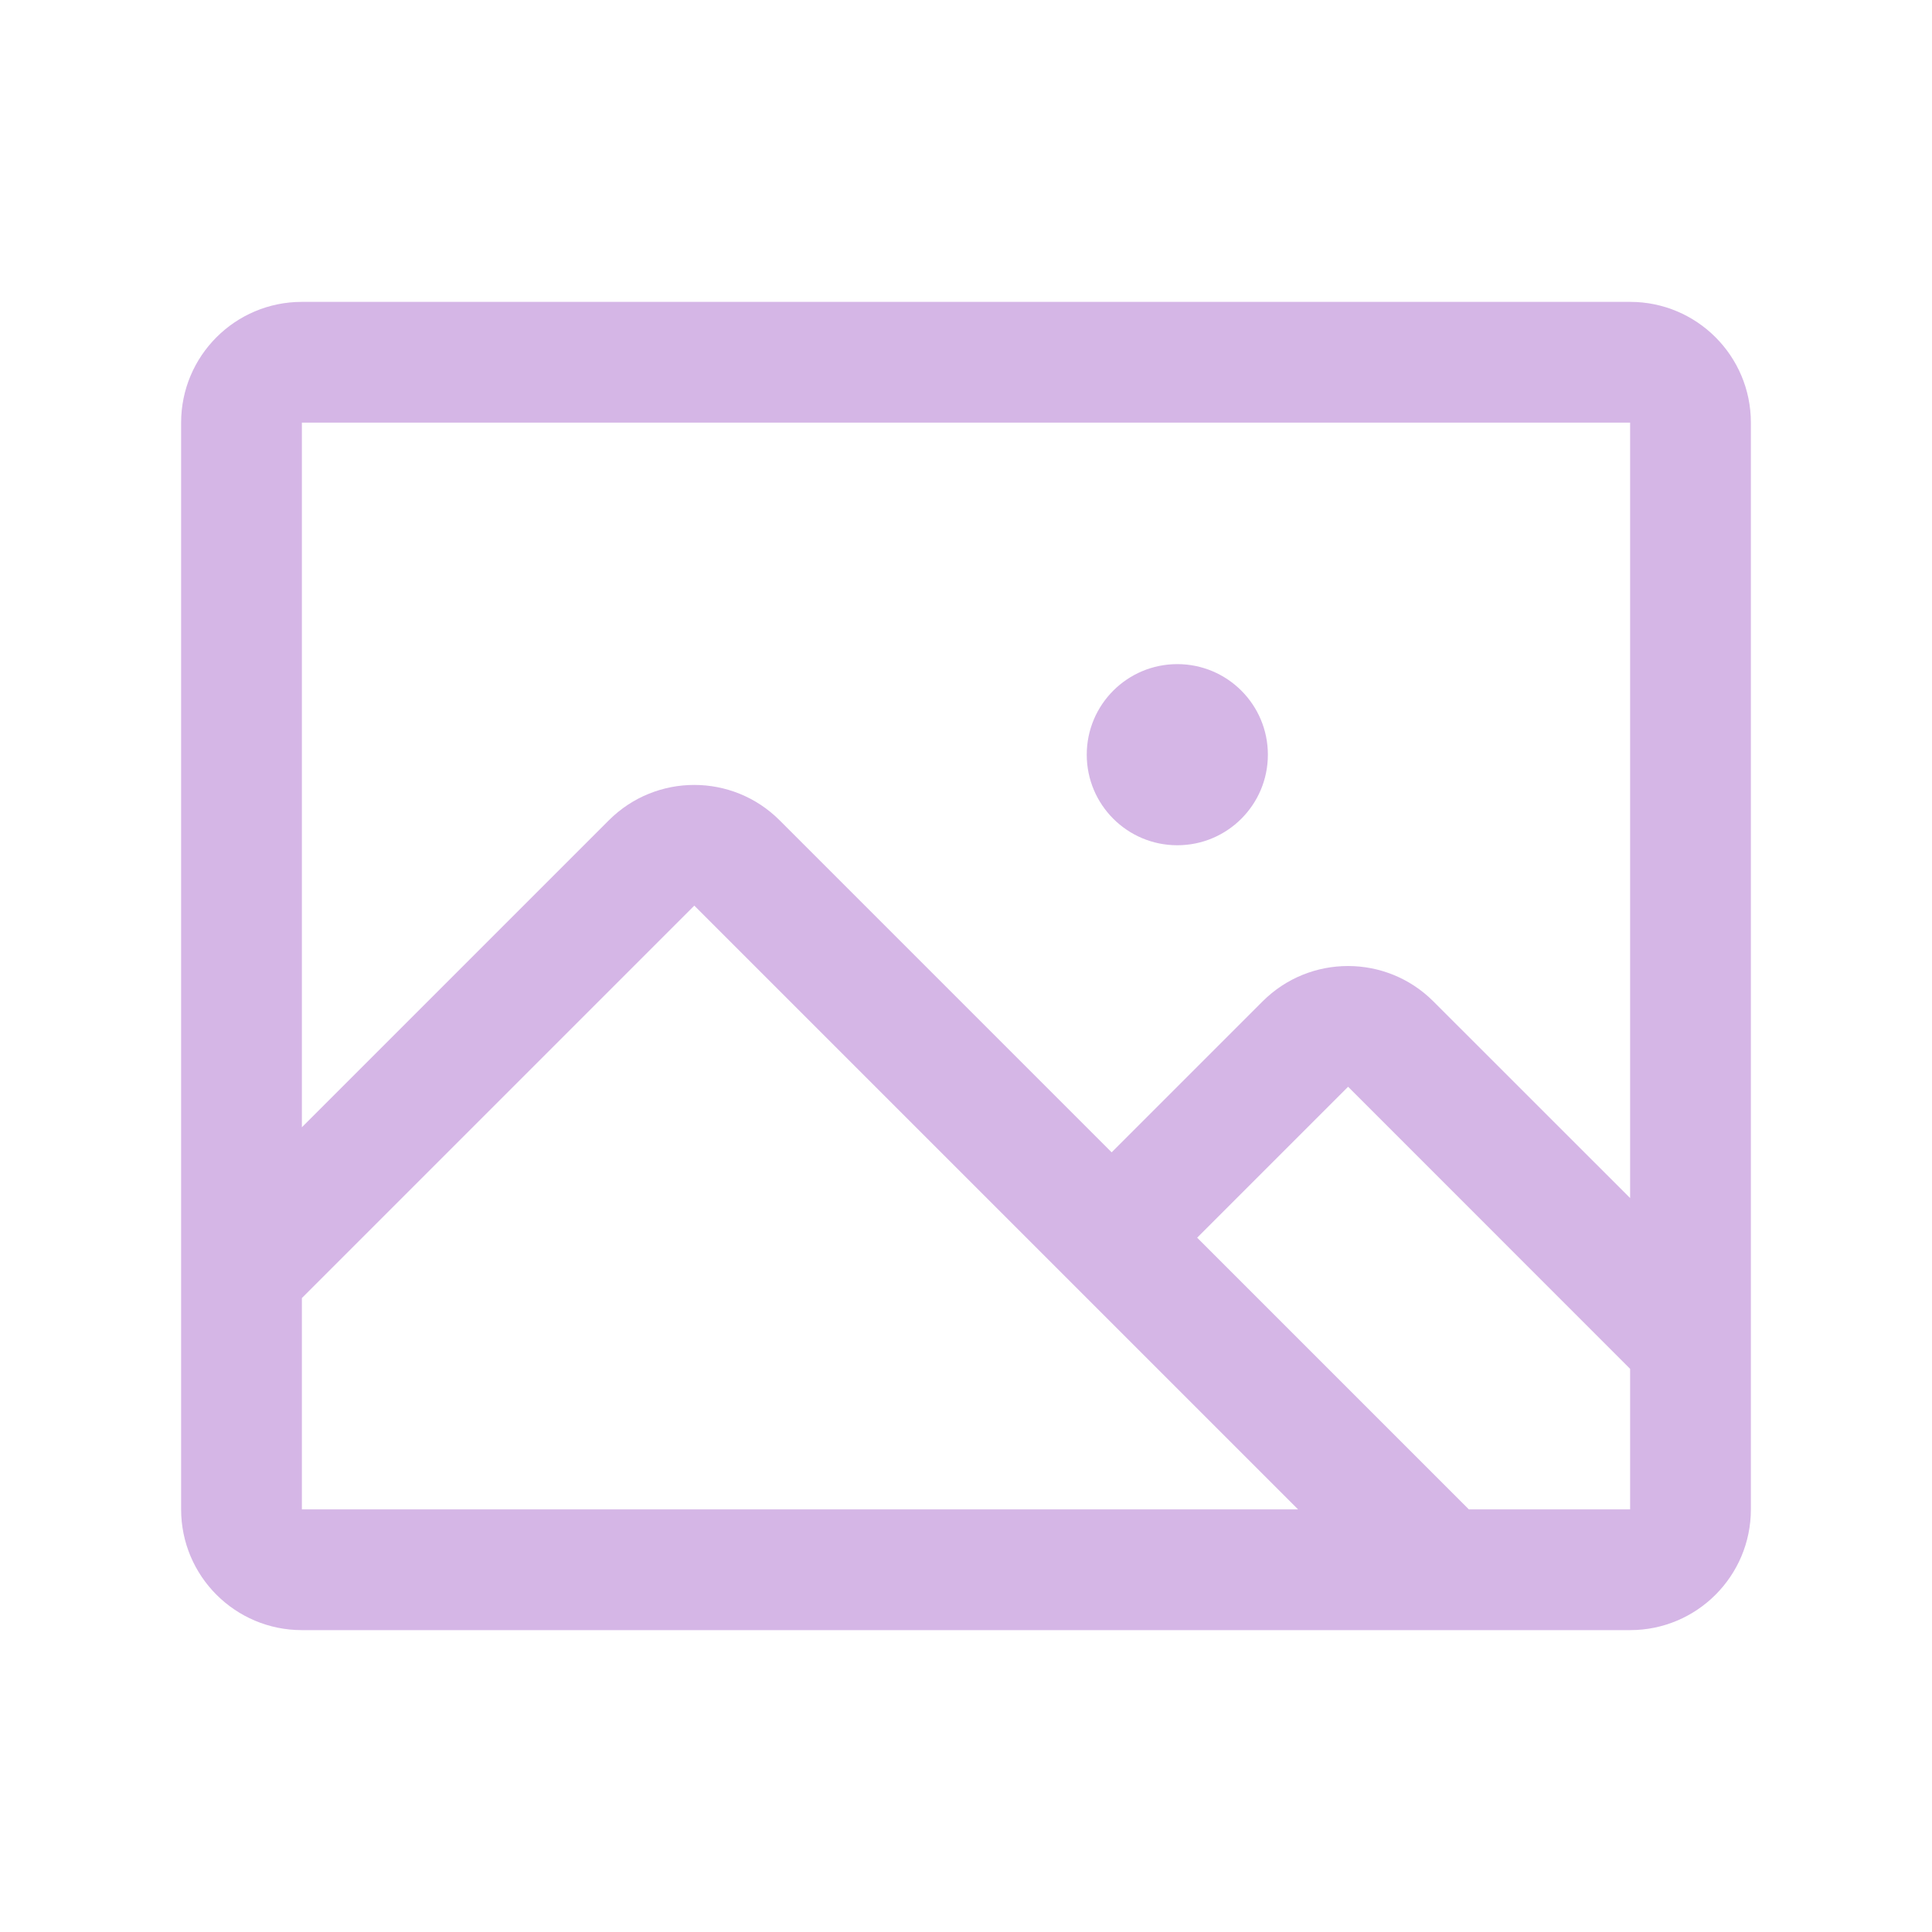
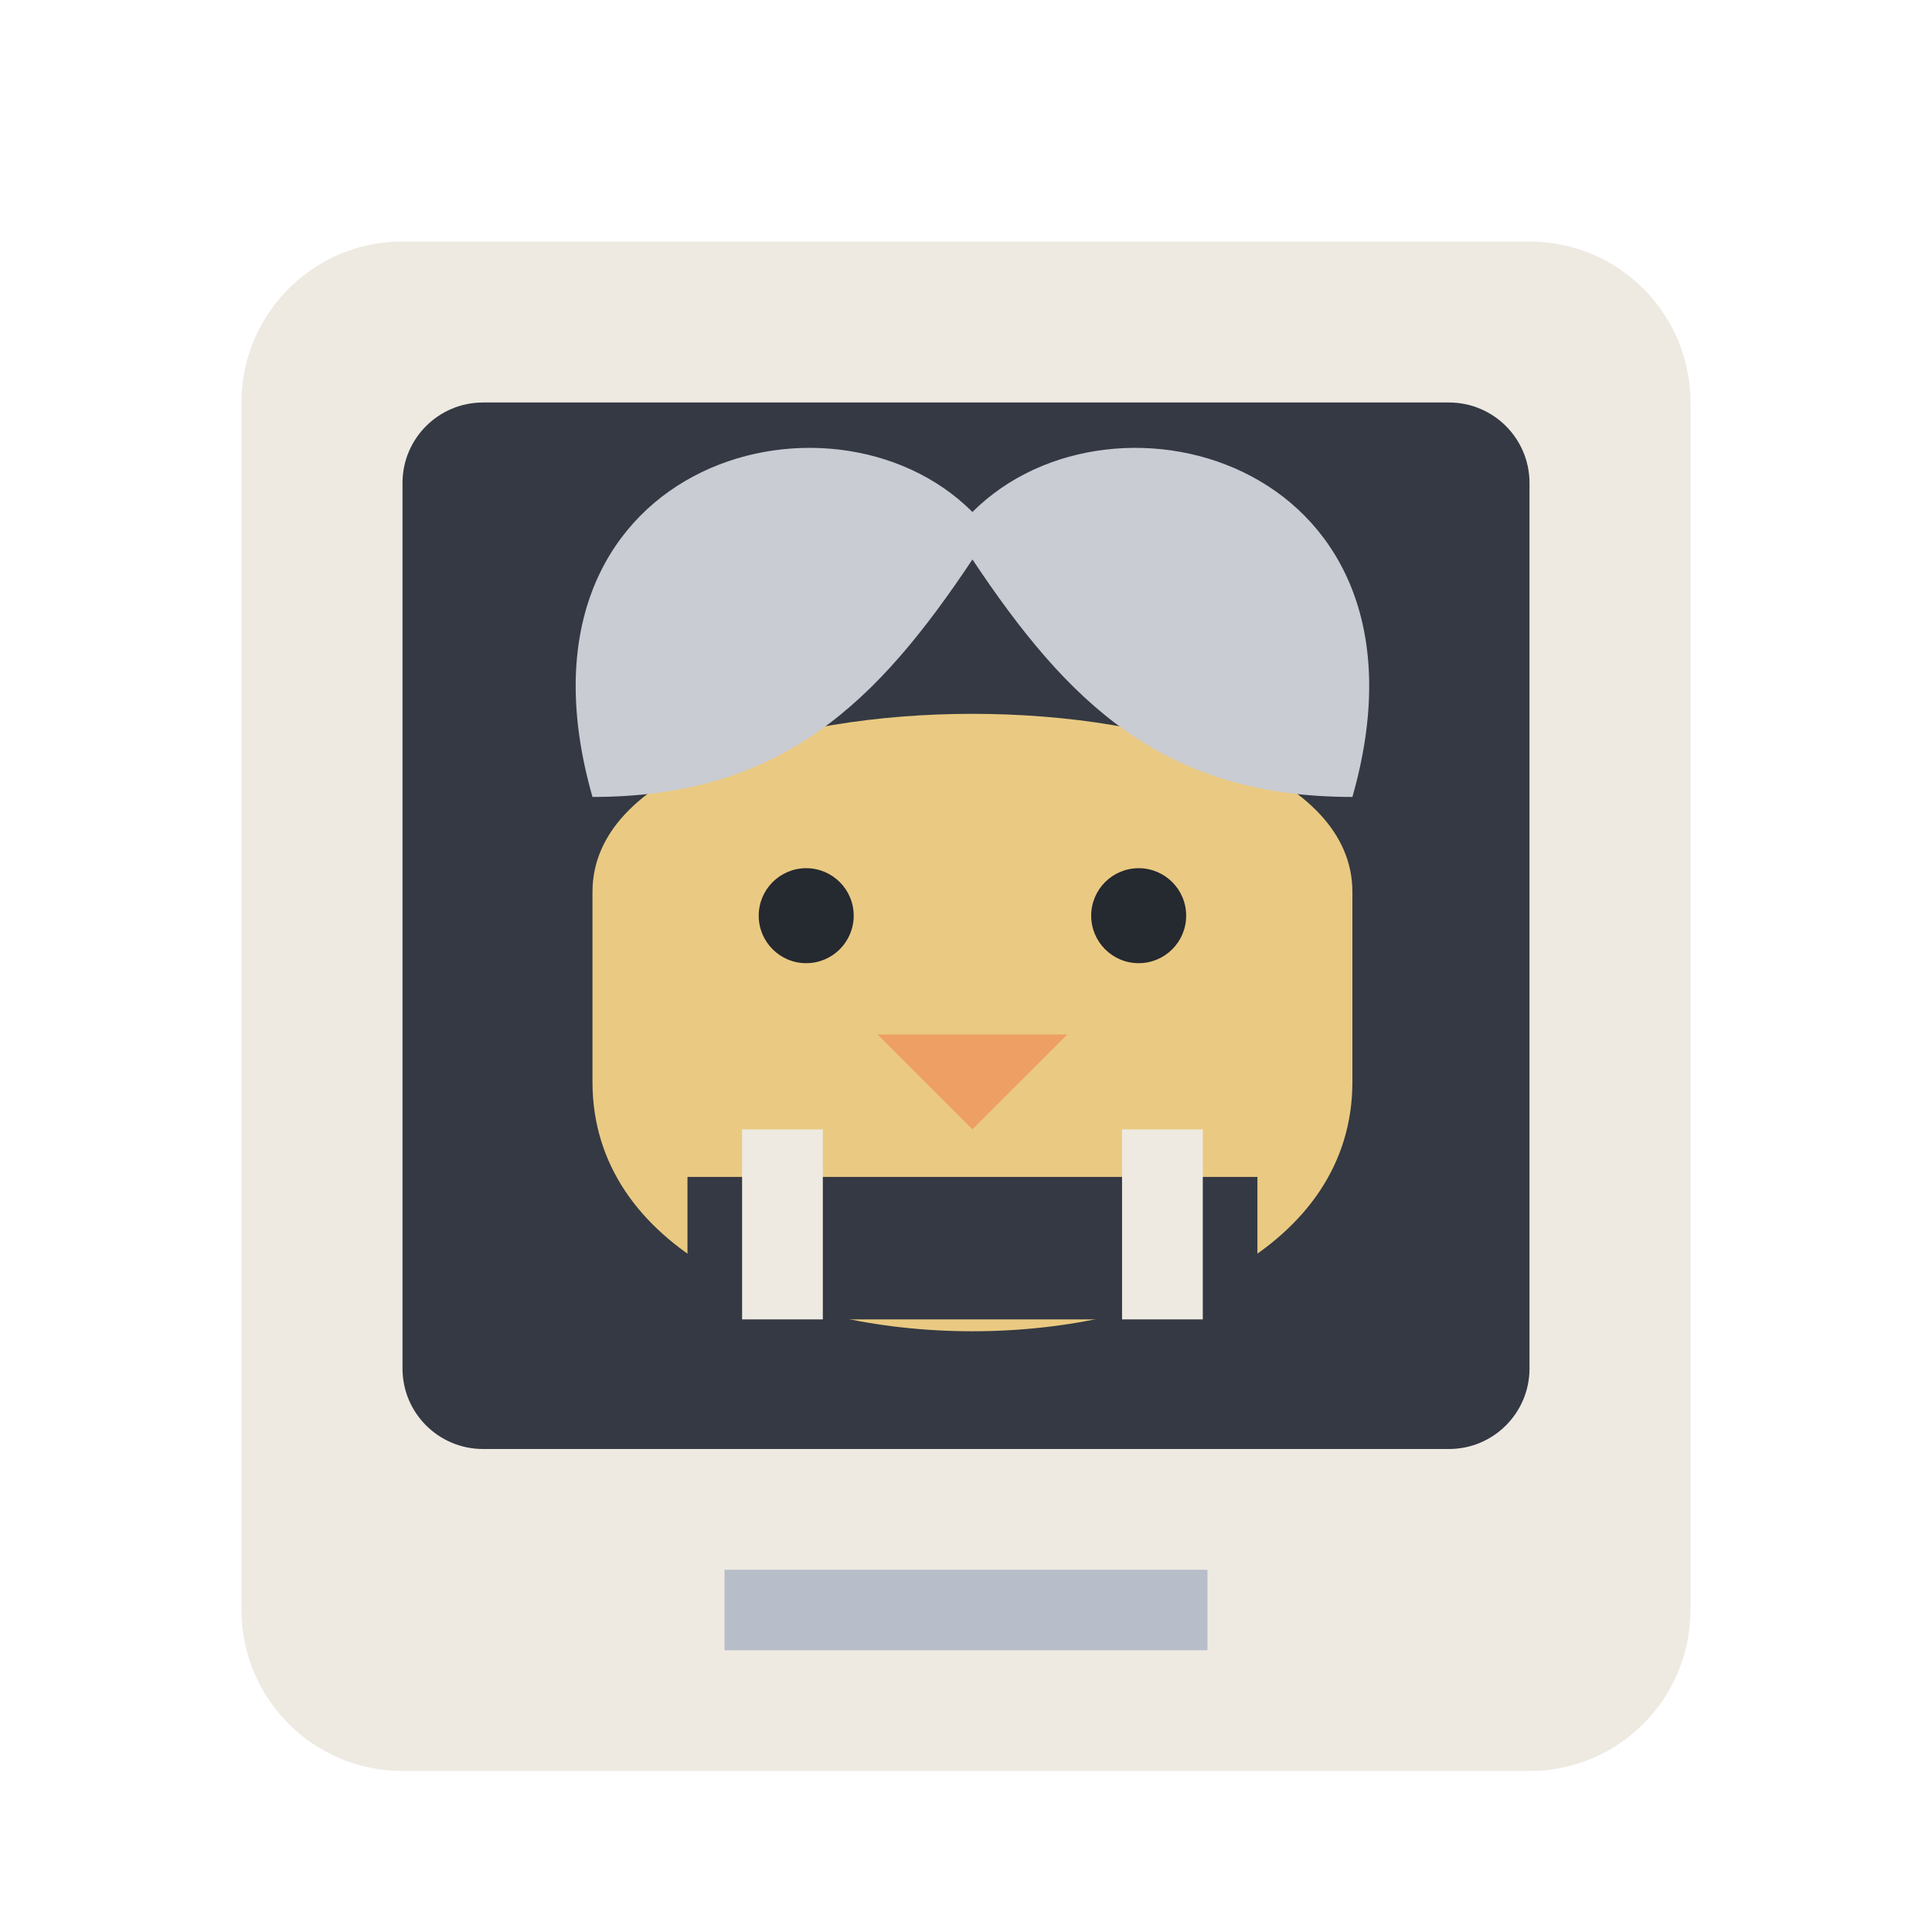
- <svg xmlns="http://www.w3.org/2000/svg" viewBox="0 0 256 256" fill="#D5B6E6">
-   <path d="M216,40H40A16,16,0,0,0,24,56V200a16,16,0,0,0,16,16H216a16,16,0,0,0,16-16V56A16,16,0,0,0,216,40Zm0,16V158.75l-26.07-26.06a16,16,0,0,0-22.63,0l-20,20-44-44a16,16,0,0,0-22.62,0L40,149.37V56ZM40,172l52-52,80,80H40Zm176,28H194.63l-36-36,20-20L216,181.38V200ZM144,100a12,12,0,1,1,12,12A12,12,0,0,1,144,100Z" />
+ <svg xmlns="http://www.w3.org/2000/svg" width="24" height="24" viewBox="0 0 24 24">
+   <rect x="3" y="3" width="18" height="19" rx="2" fill="#EEEAE2" />
+   <rect x="5" y="5" width="14" height="13" rx="1" fill="#343943" />
+   <g transform="translate(5 4) scale(.59)">
+     <path d="M4 12C4 7 20 7 20 12V16C20 23 4 23 4 16Z" fill="#EACA82" />
+     <path d="M4 10C2 3 9 1 12 4C15 1 22 3 20 10C16 10 14 8 12 5C10 8 8 10 4 10Z" fill="#CACCD3" />
+     <circle cx="8.5" cy="12.5" r="1" fill="#252930" />
+     <circle cx="15.5" cy="12.5" r="1" fill="#252930" />
+     <path d="M10 15H14L12 17Z" fill="#EEA064" />
+     <path d="M6 18H18V21H6Z" fill="#343943" />
+     <path d="M8 17V21M16 17V21" stroke="#EEEAE2" stroke-width="1.7" />
+   </g>
+   <path d="M9 20H15" stroke="#B8BEC9" stroke-width="1" />
</svg>
